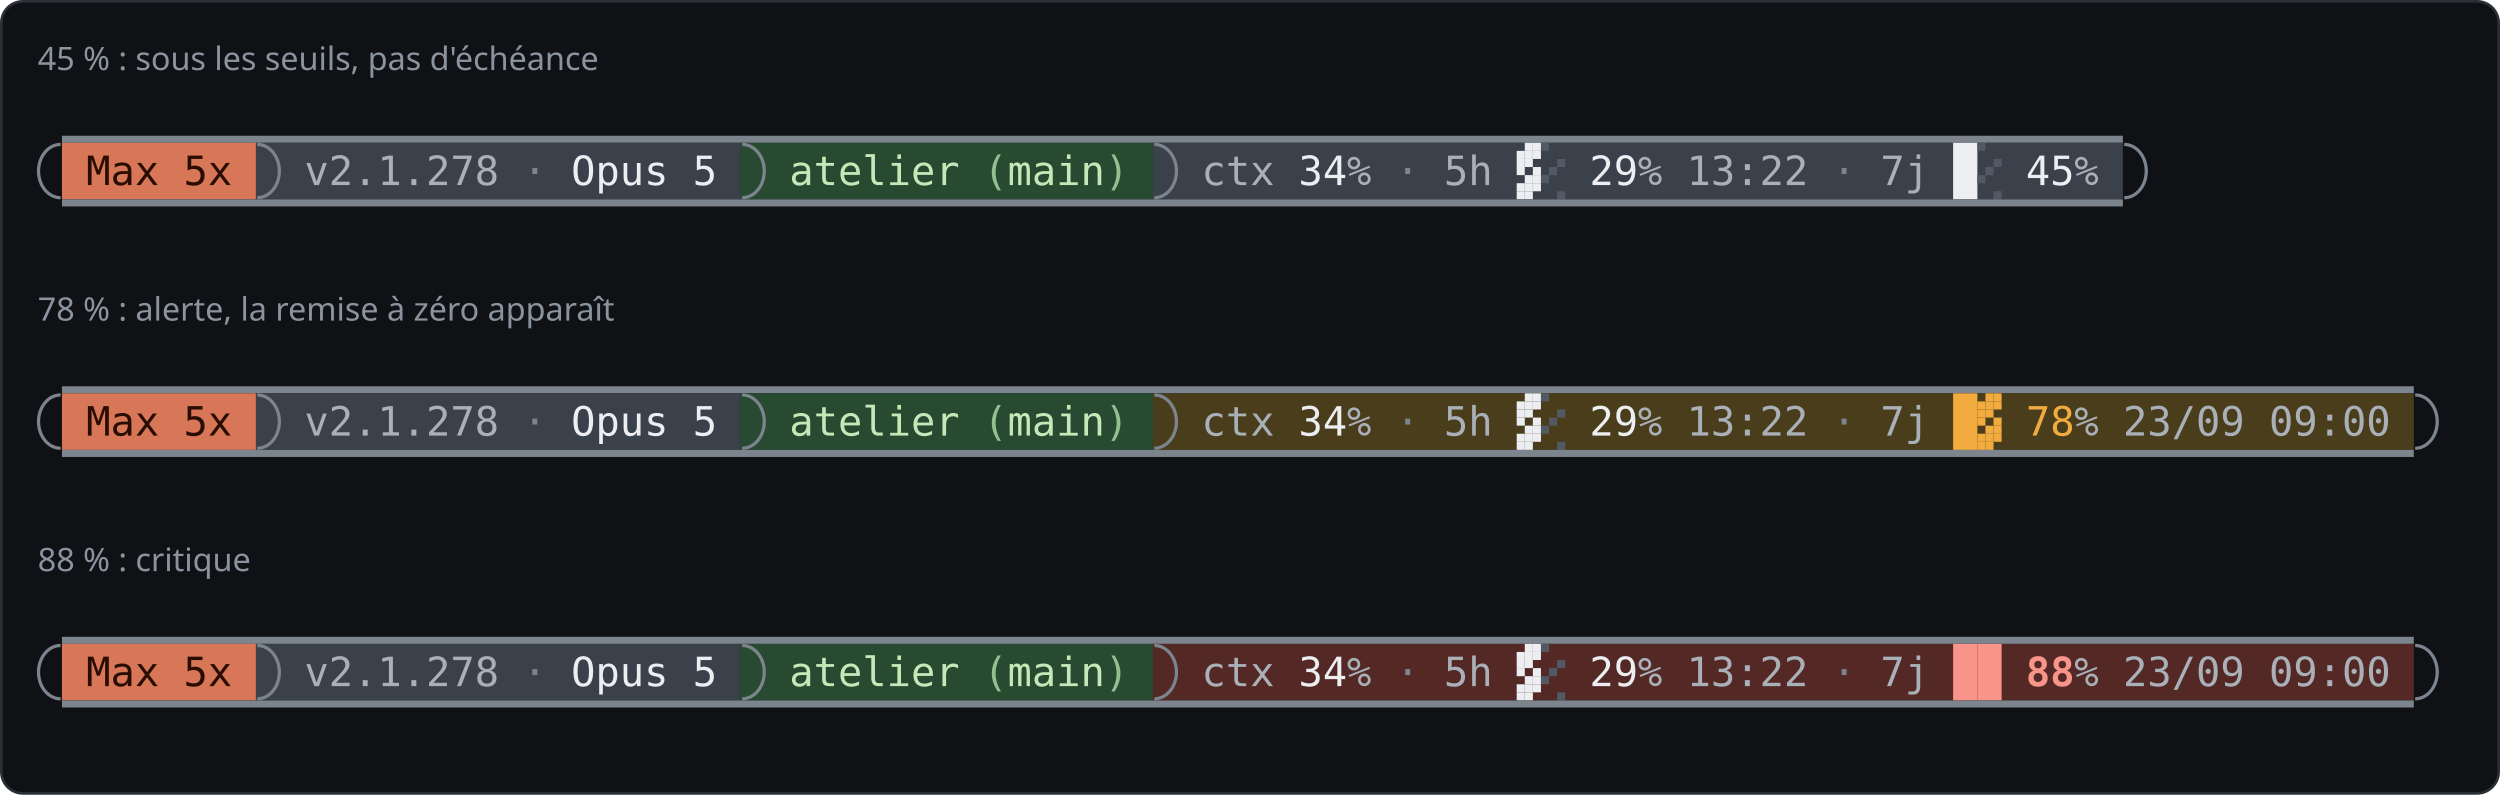
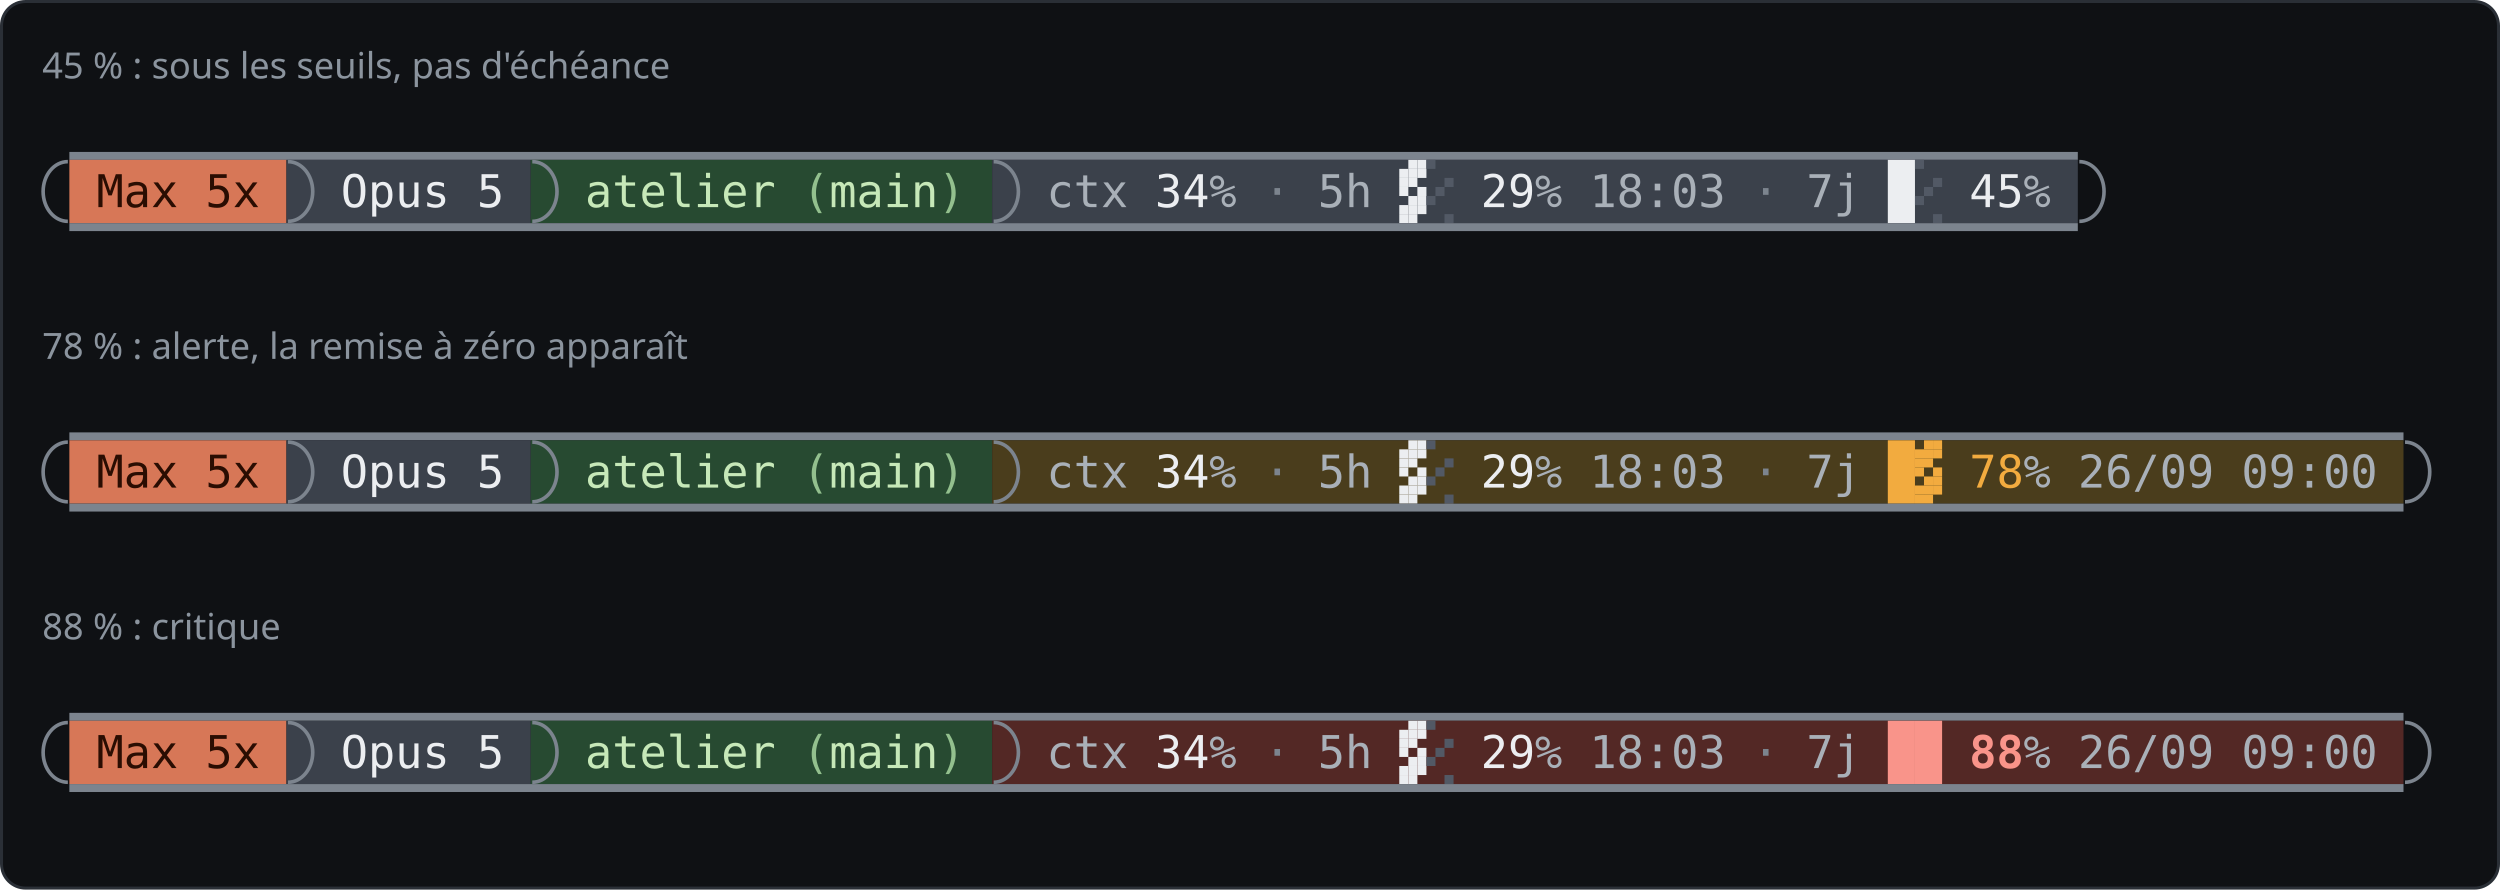
- <svg xmlns="http://www.w3.org/2000/svg" width="928" height="295" viewBox="0 0 928 295" role="img" aria-labelledby="titre">
+ <svg xmlns="http://www.w3.org/2000/svg" width="829" height="295" viewBox="0 0 829 295" role="img" aria-labelledby="titre">
  <style>text{font-family:'Cascadia Mono','Consolas','DejaVu Sans Mono',monospace;font-size:15px;dominant-baseline:central;white-space:pre}.l{font-family:'Segoe UI',system-ui,sans-serif;font-size:12px;fill:#8b949e;dominant-baseline:auto}</style>
-   <rect x="0.5" y="0.5" width="927" height="294" rx="8" fill="#0f1114" stroke="#2a2f36" />
+   <rect x="0.5" y="0.5" width="828" height="294" rx="8" fill="#0f1114" stroke="#2a2f36" />
  <text class="l" x="14" y="26">45 % : sous les seuils, pas d'échéance</text>
-   <rect x="23" y="50.38" width="765" height="2.63" fill="rgb(124,132,142)" />
+   <rect x="23" y="50.38" width="666" height="2.63" fill="rgb(124,132,142)" />
  <rect x="23" y="53" width="72" height="21" fill="rgb(215,119,87)" />
-   <rect x="95" y="53" width="180" height="21" fill="rgb(59,65,75)" />
-   <rect x="275" y="53" width="153" height="21" fill="rgb(39,74,49)" />
-   <rect x="428" y="53" width="360" height="21" fill="rgb(59,65,75)" />
+   <rect x="95" y="53" width="81" height="21" fill="rgb(59,65,75)" />
+   <rect x="176" y="53" width="153" height="21" fill="rgb(39,74,49)" />
+   <rect x="329" y="53" width="360" height="21" fill="rgb(59,65,75)" />
  <path d="M 22.5,53.6 A 8.2,9.9 0 0 0 22.5,73.4" fill="none" stroke="rgb(124,132,142)" stroke-width="1.2" />
  <path d="M 95.5,53.6 A 8.2,9.9 0 0 1 95.5,73.4" fill="none" stroke="rgb(124,132,142)" stroke-width="1.2" />
-   <path d="M 275.5,53.6 A 8.2,9.9 0 0 1 275.5,73.4" fill="none" stroke="rgb(124,132,142)" stroke-width="1.2" />
-   <path d="M 428.5,53.6 A 8.2,9.9 0 0 1 428.5,73.4" fill="none" stroke="rgb(124,132,142)" stroke-width="1.2" />
-   <rect x="566" y="53" width="3" height="3" fill="rgb(236,238,241)" />
-   <rect x="569" y="53" width="3" height="3" fill="rgb(236,238,241)" />
-   <rect x="563" y="56" width="3" height="3" fill="rgb(236,238,241)" />
-   <rect x="566" y="56" width="3" height="3" fill="rgb(236,238,241)" />
-   <rect x="569" y="56" width="3" height="3" fill="rgb(236,238,241)" />
-   <rect x="563" y="59" width="3" height="3" fill="rgb(236,238,241)" />
-   <rect x="566" y="59" width="3" height="3" fill="rgb(236,238,241)" />
-   <rect x="563" y="62" width="3" height="3" fill="rgb(236,238,241)" />
-   <rect x="569" y="62" width="3" height="3" fill="rgb(236,238,241)" />
-   <rect x="566" y="65" width="3" height="3" fill="rgb(236,238,241)" />
-   <rect x="569" y="65" width="3" height="3" fill="rgb(236,238,241)" />
-   <rect x="563" y="68" width="3" height="3" fill="rgb(236,238,241)" />
-   <rect x="566" y="68" width="3" height="3" fill="rgb(236,238,241)" />
-   <rect x="569" y="68" width="3" height="3" fill="rgb(236,238,241)" />
-   <rect x="563" y="71" width="3" height="3" fill="rgb(236,238,241)" />
-   <rect x="566" y="71" width="3" height="3" fill="rgb(236,238,241)" />
-   <rect x="572" y="53" width="3" height="3" fill="rgb(82,89,101)" />
-   <rect x="578" y="59" width="3" height="3" fill="rgb(82,89,101)" />
-   <rect x="575" y="62" width="3" height="3" fill="rgb(82,89,101)" />
-   <rect x="572" y="65" width="3" height="3" fill="rgb(82,89,101)" />
-   <rect x="578" y="71" width="3" height="3" fill="rgb(82,89,101)" />
-   <rect x="725" y="53" width="9" height="21" fill="rgb(236,238,241)" />
-   <rect x="734" y="53" width="3" height="3" fill="rgb(82,89,101)" />
-   <rect x="740" y="59" width="3" height="3" fill="rgb(82,89,101)" />
-   <rect x="737" y="62" width="3" height="3" fill="rgb(82,89,101)" />
-   <rect x="734" y="65" width="3" height="3" fill="rgb(82,89,101)" />
-   <rect x="740" y="71" width="3" height="3" fill="rgb(82,89,101)" />
-   <path d="M 788.5,53.6 A 8.2,9.9 0 0 1 788.5,73.4" fill="none" stroke="rgb(124,132,142)" stroke-width="1.2" />
+   <path d="M 176.5,53.6 A 8.2,9.9 0 0 1 176.5,73.4" fill="none" stroke="rgb(124,132,142)" stroke-width="1.2" />
+   <path d="M 329.5,53.6 A 8.2,9.9 0 0 1 329.5,73.4" fill="none" stroke="rgb(124,132,142)" stroke-width="1.2" />
+   <rect x="467" y="53" width="3" height="3" fill="rgb(236,238,241)" />
+   <rect x="470" y="53" width="3" height="3" fill="rgb(236,238,241)" />
+   <rect x="464" y="56" width="3" height="3" fill="rgb(236,238,241)" />
+   <rect x="467" y="56" width="3" height="3" fill="rgb(236,238,241)" />
+   <rect x="470" y="56" width="3" height="3" fill="rgb(236,238,241)" />
+   <rect x="464" y="59" width="3" height="3" fill="rgb(236,238,241)" />
+   <rect x="467" y="59" width="3" height="3" fill="rgb(236,238,241)" />
+   <rect x="464" y="62" width="3" height="3" fill="rgb(236,238,241)" />
+   <rect x="470" y="62" width="3" height="3" fill="rgb(236,238,241)" />
+   <rect x="467" y="65" width="3" height="3" fill="rgb(236,238,241)" />
+   <rect x="470" y="65" width="3" height="3" fill="rgb(236,238,241)" />
+   <rect x="464" y="68" width="3" height="3" fill="rgb(236,238,241)" />
+   <rect x="467" y="68" width="3" height="3" fill="rgb(236,238,241)" />
+   <rect x="470" y="68" width="3" height="3" fill="rgb(236,238,241)" />
+   <rect x="464" y="71" width="3" height="3" fill="rgb(236,238,241)" />
+   <rect x="467" y="71" width="3" height="3" fill="rgb(236,238,241)" />
+   <rect x="473" y="53" width="3" height="3" fill="rgb(82,89,101)" />
+   <rect x="479" y="59" width="3" height="3" fill="rgb(82,89,101)" />
+   <rect x="476" y="62" width="3" height="3" fill="rgb(82,89,101)" />
+   <rect x="473" y="65" width="3" height="3" fill="rgb(82,89,101)" />
+   <rect x="479" y="71" width="3" height="3" fill="rgb(82,89,101)" />
+   <rect x="626" y="53" width="9" height="21" fill="rgb(236,238,241)" />
+   <rect x="635" y="53" width="3" height="3" fill="rgb(82,89,101)" />
+   <rect x="641" y="59" width="3" height="3" fill="rgb(82,89,101)" />
+   <rect x="638" y="62" width="3" height="3" fill="rgb(82,89,101)" />
+   <rect x="635" y="65" width="3" height="3" fill="rgb(82,89,101)" />
+   <rect x="641" y="71" width="3" height="3" fill="rgb(82,89,101)" />
+   <path d="M 689.5,53.6 A 8.2,9.9 0 0 1 689.5,73.4" fill="none" stroke="rgb(124,132,142)" stroke-width="1.2" />
  <text x="32" y="63.5" textLength="63" lengthAdjust="spacingAndGlyphs" fill="rgb(42,13,2)" xml:space="preserve">Max 5x </text>
-   <text x="113" y="63.5" textLength="72" lengthAdjust="spacingAndGlyphs" fill="rgb(169,176,184)" xml:space="preserve">v2.1.278</text>
-   <text x="185" y="63.5" textLength="27" lengthAdjust="spacingAndGlyphs" fill="rgb(124,132,142)" xml:space="preserve"> · </text>
-   <text x="212" y="63.5" textLength="63" lengthAdjust="spacingAndGlyphs" fill="rgb(236,238,241)" xml:space="preserve">Opus 5 </text>
-   <text x="293" y="63.5" textLength="63" lengthAdjust="spacingAndGlyphs" fill="rgb(198,232,184)" xml:space="preserve">atelier</text>
-   <text x="356" y="63.5" textLength="18" lengthAdjust="spacingAndGlyphs" fill="rgb(147,192,142)" xml:space="preserve"> (</text>
-   <text x="374" y="63.5" textLength="36" lengthAdjust="spacingAndGlyphs" fill="rgb(198,232,184)" xml:space="preserve">main</text>
-   <text x="410" y="63.5" textLength="18" lengthAdjust="spacingAndGlyphs" fill="rgb(147,192,142)" xml:space="preserve">) </text>
-   <text x="446" y="63.5" textLength="36" lengthAdjust="spacingAndGlyphs" fill="rgb(169,176,184)" xml:space="preserve">ctx </text>
-   <text x="482" y="63.5" textLength="18" lengthAdjust="spacingAndGlyphs" fill="rgb(236,238,241)" xml:space="preserve">34</text>
-   <text x="500" y="63.5" textLength="9" lengthAdjust="spacingAndGlyphs" fill="rgb(169,176,184)" xml:space="preserve">%</text>
-   <text x="509" y="63.5" textLength="27" lengthAdjust="spacingAndGlyphs" fill="rgb(124,132,142)" xml:space="preserve"> · </text>
-   <text x="536" y="63.5" textLength="27" lengthAdjust="spacingAndGlyphs" fill="rgb(169,176,184)" xml:space="preserve">5h </text>
-   <text x="590" y="63.5" textLength="18" lengthAdjust="spacingAndGlyphs" fill="rgb(236,238,241)" xml:space="preserve">29</text>
-   <text x="608" y="63.5" textLength="63" lengthAdjust="spacingAndGlyphs" fill="rgb(169,176,184)" xml:space="preserve">% 13:22</text>
-   <text x="671" y="63.5" textLength="27" lengthAdjust="spacingAndGlyphs" fill="rgb(124,132,142)" xml:space="preserve"> · </text>
-   <text x="698" y="63.5" textLength="27" lengthAdjust="spacingAndGlyphs" fill="rgb(169,176,184)" xml:space="preserve">7j </text>
-   <text x="752" y="63.5" textLength="18" lengthAdjust="spacingAndGlyphs" fill="rgb(236,238,241)" xml:space="preserve">45</text>
-   <text x="770" y="63.5" textLength="18" lengthAdjust="spacingAndGlyphs" fill="rgb(169,176,184)" xml:space="preserve">% </text>
-   <rect x="23" y="74" width="765" height="2.63" fill="rgb(124,132,142)" />
+   <text x="113" y="63.5" textLength="63" lengthAdjust="spacingAndGlyphs" fill="rgb(236,238,241)" xml:space="preserve">Opus 5 </text>
+   <text x="194" y="63.5" textLength="63" lengthAdjust="spacingAndGlyphs" fill="rgb(198,232,184)" xml:space="preserve">atelier</text>
+   <text x="257" y="63.5" textLength="18" lengthAdjust="spacingAndGlyphs" fill="rgb(147,192,142)" xml:space="preserve"> (</text>
+   <text x="275" y="63.5" textLength="36" lengthAdjust="spacingAndGlyphs" fill="rgb(198,232,184)" xml:space="preserve">main</text>
+   <text x="311" y="63.5" textLength="18" lengthAdjust="spacingAndGlyphs" fill="rgb(147,192,142)" xml:space="preserve">) </text>
+   <text x="347" y="63.5" textLength="36" lengthAdjust="spacingAndGlyphs" fill="rgb(169,176,184)" xml:space="preserve">ctx </text>
+   <text x="383" y="63.5" textLength="18" lengthAdjust="spacingAndGlyphs" fill="rgb(236,238,241)" xml:space="preserve">34</text>
+   <text x="401" y="63.5" textLength="9" lengthAdjust="spacingAndGlyphs" fill="rgb(169,176,184)" xml:space="preserve">%</text>
+   <text x="410" y="63.5" textLength="27" lengthAdjust="spacingAndGlyphs" fill="rgb(124,132,142)" xml:space="preserve"> · </text>
+   <text x="437" y="63.5" textLength="27" lengthAdjust="spacingAndGlyphs" fill="rgb(169,176,184)" xml:space="preserve">5h </text>
+   <text x="491" y="63.5" textLength="18" lengthAdjust="spacingAndGlyphs" fill="rgb(236,238,241)" xml:space="preserve">29</text>
+   <text x="509" y="63.5" textLength="63" lengthAdjust="spacingAndGlyphs" fill="rgb(169,176,184)" xml:space="preserve">% 18:03</text>
+   <text x="572" y="63.5" textLength="27" lengthAdjust="spacingAndGlyphs" fill="rgb(124,132,142)" xml:space="preserve"> · </text>
+   <text x="599" y="63.5" textLength="27" lengthAdjust="spacingAndGlyphs" fill="rgb(169,176,184)" xml:space="preserve">7j </text>
+   <text x="653" y="63.5" textLength="18" lengthAdjust="spacingAndGlyphs" fill="rgb(236,238,241)" xml:space="preserve">45</text>
+   <text x="671" y="63.5" textLength="18" lengthAdjust="spacingAndGlyphs" fill="rgb(169,176,184)" xml:space="preserve">% </text>
+   <rect x="23" y="74" width="666" height="2.63" fill="rgb(124,132,142)" />
  <text class="l" x="14" y="119">78 % : alerte, la remise à zéro apparaît</text>
-   <rect x="23" y="143.38" width="873" height="2.63" fill="rgb(124,132,142)" />
+   <rect x="23" y="143.38" width="774" height="2.63" fill="rgb(124,132,142)" />
  <rect x="23" y="146" width="72" height="21" fill="rgb(215,119,87)" />
-   <rect x="95" y="146" width="180" height="21" fill="rgb(59,65,75)" />
-   <rect x="275" y="146" width="153" height="21" fill="rgb(39,74,49)" />
-   <rect x="428" y="146" width="468" height="21" fill="rgb(74,61,28)" />
+   <rect x="95" y="146" width="81" height="21" fill="rgb(59,65,75)" />
+   <rect x="176" y="146" width="153" height="21" fill="rgb(39,74,49)" />
+   <rect x="329" y="146" width="468" height="21" fill="rgb(74,61,28)" />
  <path d="M 22.5,146.6 A 8.2,9.9 0 0 0 22.5,166.4" fill="none" stroke="rgb(124,132,142)" stroke-width="1.2" />
  <path d="M 95.5,146.6 A 8.2,9.9 0 0 1 95.5,166.4" fill="none" stroke="rgb(124,132,142)" stroke-width="1.2" />
-   <path d="M 275.5,146.6 A 8.2,9.9 0 0 1 275.5,166.4" fill="none" stroke="rgb(124,132,142)" stroke-width="1.2" />
-   <path d="M 428.5,146.6 A 8.2,9.9 0 0 1 428.5,166.4" fill="none" stroke="rgb(124,132,142)" stroke-width="1.2" />
-   <rect x="566" y="146" width="3" height="3" fill="rgb(236,238,241)" />
-   <rect x="569" y="146" width="3" height="3" fill="rgb(236,238,241)" />
-   <rect x="563" y="149" width="3" height="3" fill="rgb(236,238,241)" />
-   <rect x="566" y="149" width="3" height="3" fill="rgb(236,238,241)" />
-   <rect x="569" y="149" width="3" height="3" fill="rgb(236,238,241)" />
-   <rect x="563" y="152" width="3" height="3" fill="rgb(236,238,241)" />
-   <rect x="566" y="152" width="3" height="3" fill="rgb(236,238,241)" />
-   <rect x="563" y="155" width="3" height="3" fill="rgb(236,238,241)" />
-   <rect x="569" y="155" width="3" height="3" fill="rgb(236,238,241)" />
-   <rect x="566" y="158" width="3" height="3" fill="rgb(236,238,241)" />
-   <rect x="569" y="158" width="3" height="3" fill="rgb(236,238,241)" />
-   <rect x="563" y="161" width="3" height="3" fill="rgb(236,238,241)" />
-   <rect x="566" y="161" width="3" height="3" fill="rgb(236,238,241)" />
-   <rect x="569" y="161" width="3" height="3" fill="rgb(236,238,241)" />
-   <rect x="563" y="164" width="3" height="3" fill="rgb(236,238,241)" />
-   <rect x="566" y="164" width="3" height="3" fill="rgb(236,238,241)" />
-   <rect x="572" y="146" width="3" height="3" fill="rgb(82,89,101)" />
-   <rect x="578" y="152" width="3" height="3" fill="rgb(82,89,101)" />
-   <rect x="575" y="155" width="3" height="3" fill="rgb(82,89,101)" />
-   <rect x="572" y="158" width="3" height="3" fill="rgb(82,89,101)" />
-   <rect x="578" y="164" width="3" height="3" fill="rgb(82,89,101)" />
-   <rect x="725" y="146" width="9" height="21" fill="rgb(242,171,63)" />
-   <rect x="737" y="146" width="3" height="3" fill="rgb(242,171,63)" />
-   <rect x="740" y="146" width="3" height="3" fill="rgb(242,171,63)" />
-   <rect x="734" y="149" width="3" height="3" fill="rgb(242,171,63)" />
-   <rect x="737" y="149" width="3" height="3" fill="rgb(242,171,63)" />
-   <rect x="740" y="149" width="3" height="3" fill="rgb(242,171,63)" />
-   <rect x="734" y="152" width="3" height="3" fill="rgb(242,171,63)" />
-   <rect x="737" y="152" width="3" height="3" fill="rgb(242,171,63)" />
-   <rect x="734" y="155" width="3" height="3" fill="rgb(242,171,63)" />
-   <rect x="740" y="155" width="3" height="3" fill="rgb(242,171,63)" />
-   <rect x="737" y="158" width="3" height="3" fill="rgb(242,171,63)" />
-   <rect x="740" y="158" width="3" height="3" fill="rgb(242,171,63)" />
-   <rect x="734" y="161" width="3" height="3" fill="rgb(242,171,63)" />
-   <rect x="737" y="161" width="3" height="3" fill="rgb(242,171,63)" />
-   <rect x="740" y="161" width="3" height="3" fill="rgb(242,171,63)" />
-   <rect x="734" y="164" width="3" height="3" fill="rgb(242,171,63)" />
-   <rect x="737" y="164" width="3" height="3" fill="rgb(242,171,63)" />
-   <path d="M 896.5,146.6 A 8.2,9.9 0 0 1 896.5,166.4" fill="none" stroke="rgb(124,132,142)" stroke-width="1.2" />
+   <path d="M 176.5,146.6 A 8.2,9.9 0 0 1 176.5,166.4" fill="none" stroke="rgb(124,132,142)" stroke-width="1.2" />
+   <path d="M 329.5,146.6 A 8.2,9.9 0 0 1 329.5,166.4" fill="none" stroke="rgb(124,132,142)" stroke-width="1.2" />
+   <rect x="467" y="146" width="3" height="3" fill="rgb(236,238,241)" />
+   <rect x="470" y="146" width="3" height="3" fill="rgb(236,238,241)" />
+   <rect x="464" y="149" width="3" height="3" fill="rgb(236,238,241)" />
+   <rect x="467" y="149" width="3" height="3" fill="rgb(236,238,241)" />
+   <rect x="470" y="149" width="3" height="3" fill="rgb(236,238,241)" />
+   <rect x="464" y="152" width="3" height="3" fill="rgb(236,238,241)" />
+   <rect x="467" y="152" width="3" height="3" fill="rgb(236,238,241)" />
+   <rect x="464" y="155" width="3" height="3" fill="rgb(236,238,241)" />
+   <rect x="470" y="155" width="3" height="3" fill="rgb(236,238,241)" />
+   <rect x="467" y="158" width="3" height="3" fill="rgb(236,238,241)" />
+   <rect x="470" y="158" width="3" height="3" fill="rgb(236,238,241)" />
+   <rect x="464" y="161" width="3" height="3" fill="rgb(236,238,241)" />
+   <rect x="467" y="161" width="3" height="3" fill="rgb(236,238,241)" />
+   <rect x="470" y="161" width="3" height="3" fill="rgb(236,238,241)" />
+   <rect x="464" y="164" width="3" height="3" fill="rgb(236,238,241)" />
+   <rect x="467" y="164" width="3" height="3" fill="rgb(236,238,241)" />
+   <rect x="473" y="146" width="3" height="3" fill="rgb(82,89,101)" />
+   <rect x="479" y="152" width="3" height="3" fill="rgb(82,89,101)" />
+   <rect x="476" y="155" width="3" height="3" fill="rgb(82,89,101)" />
+   <rect x="473" y="158" width="3" height="3" fill="rgb(82,89,101)" />
+   <rect x="479" y="164" width="3" height="3" fill="rgb(82,89,101)" />
+   <rect x="626" y="146" width="9" height="21" fill="rgb(242,171,63)" />
+   <rect x="638" y="146" width="3" height="3" fill="rgb(242,171,63)" />
+   <rect x="641" y="146" width="3" height="3" fill="rgb(242,171,63)" />
+   <rect x="635" y="149" width="3" height="3" fill="rgb(242,171,63)" />
+   <rect x="638" y="149" width="3" height="3" fill="rgb(242,171,63)" />
+   <rect x="641" y="149" width="3" height="3" fill="rgb(242,171,63)" />
+   <rect x="635" y="152" width="3" height="3" fill="rgb(242,171,63)" />
+   <rect x="638" y="152" width="3" height="3" fill="rgb(242,171,63)" />
+   <rect x="635" y="155" width="3" height="3" fill="rgb(242,171,63)" />
+   <rect x="641" y="155" width="3" height="3" fill="rgb(242,171,63)" />
+   <rect x="638" y="158" width="3" height="3" fill="rgb(242,171,63)" />
+   <rect x="641" y="158" width="3" height="3" fill="rgb(242,171,63)" />
+   <rect x="635" y="161" width="3" height="3" fill="rgb(242,171,63)" />
+   <rect x="638" y="161" width="3" height="3" fill="rgb(242,171,63)" />
+   <rect x="641" y="161" width="3" height="3" fill="rgb(242,171,63)" />
+   <rect x="635" y="164" width="3" height="3" fill="rgb(242,171,63)" />
+   <rect x="638" y="164" width="3" height="3" fill="rgb(242,171,63)" />
+   <path d="M 797.5,146.6 A 8.2,9.9 0 0 1 797.5,166.4" fill="none" stroke="rgb(124,132,142)" stroke-width="1.2" />
  <text x="32" y="156.5" textLength="63" lengthAdjust="spacingAndGlyphs" fill="rgb(42,13,2)" xml:space="preserve">Max 5x </text>
-   <text x="113" y="156.5" textLength="72" lengthAdjust="spacingAndGlyphs" fill="rgb(169,176,184)" xml:space="preserve">v2.1.278</text>
-   <text x="185" y="156.5" textLength="27" lengthAdjust="spacingAndGlyphs" fill="rgb(124,132,142)" xml:space="preserve"> · </text>
-   <text x="212" y="156.5" textLength="63" lengthAdjust="spacingAndGlyphs" fill="rgb(236,238,241)" xml:space="preserve">Opus 5 </text>
-   <text x="293" y="156.5" textLength="63" lengthAdjust="spacingAndGlyphs" fill="rgb(198,232,184)" xml:space="preserve">atelier</text>
-   <text x="356" y="156.5" textLength="18" lengthAdjust="spacingAndGlyphs" fill="rgb(147,192,142)" xml:space="preserve"> (</text>
-   <text x="374" y="156.5" textLength="36" lengthAdjust="spacingAndGlyphs" fill="rgb(198,232,184)" xml:space="preserve">main</text>
-   <text x="410" y="156.5" textLength="18" lengthAdjust="spacingAndGlyphs" fill="rgb(147,192,142)" xml:space="preserve">) </text>
-   <text x="446" y="156.5" textLength="36" lengthAdjust="spacingAndGlyphs" fill="rgb(169,176,184)" xml:space="preserve">ctx </text>
-   <text x="482" y="156.5" textLength="18" lengthAdjust="spacingAndGlyphs" fill="rgb(236,238,241)" xml:space="preserve">34</text>
-   <text x="500" y="156.5" textLength="9" lengthAdjust="spacingAndGlyphs" fill="rgb(169,176,184)" xml:space="preserve">%</text>
-   <text x="509" y="156.5" textLength="27" lengthAdjust="spacingAndGlyphs" fill="rgb(124,132,142)" xml:space="preserve"> · </text>
-   <text x="536" y="156.5" textLength="27" lengthAdjust="spacingAndGlyphs" fill="rgb(169,176,184)" xml:space="preserve">5h </text>
-   <text x="590" y="156.5" textLength="18" lengthAdjust="spacingAndGlyphs" fill="rgb(236,238,241)" xml:space="preserve">29</text>
-   <text x="608" y="156.5" textLength="63" lengthAdjust="spacingAndGlyphs" fill="rgb(169,176,184)" xml:space="preserve">% 13:22</text>
-   <text x="671" y="156.5" textLength="27" lengthAdjust="spacingAndGlyphs" fill="rgb(124,132,142)" xml:space="preserve"> · </text>
-   <text x="698" y="156.5" textLength="27" lengthAdjust="spacingAndGlyphs" fill="rgb(169,176,184)" xml:space="preserve">7j </text>
-   <text x="743" y="156.5" textLength="27" lengthAdjust="spacingAndGlyphs" fill="rgb(242,171,63)" xml:space="preserve"> 78</text>
-   <text x="770" y="156.5" textLength="126" lengthAdjust="spacingAndGlyphs" fill="rgb(169,176,184)" xml:space="preserve">% 23/09 09:00 </text>
-   <rect x="23" y="167" width="873" height="2.63" fill="rgb(124,132,142)" />
+   <text x="113" y="156.5" textLength="63" lengthAdjust="spacingAndGlyphs" fill="rgb(236,238,241)" xml:space="preserve">Opus 5 </text>
+   <text x="194" y="156.5" textLength="63" lengthAdjust="spacingAndGlyphs" fill="rgb(198,232,184)" xml:space="preserve">atelier</text>
+   <text x="257" y="156.5" textLength="18" lengthAdjust="spacingAndGlyphs" fill="rgb(147,192,142)" xml:space="preserve"> (</text>
+   <text x="275" y="156.5" textLength="36" lengthAdjust="spacingAndGlyphs" fill="rgb(198,232,184)" xml:space="preserve">main</text>
+   <text x="311" y="156.5" textLength="18" lengthAdjust="spacingAndGlyphs" fill="rgb(147,192,142)" xml:space="preserve">) </text>
+   <text x="347" y="156.5" textLength="36" lengthAdjust="spacingAndGlyphs" fill="rgb(169,176,184)" xml:space="preserve">ctx </text>
+   <text x="383" y="156.5" textLength="18" lengthAdjust="spacingAndGlyphs" fill="rgb(236,238,241)" xml:space="preserve">34</text>
+   <text x="401" y="156.5" textLength="9" lengthAdjust="spacingAndGlyphs" fill="rgb(169,176,184)" xml:space="preserve">%</text>
+   <text x="410" y="156.5" textLength="27" lengthAdjust="spacingAndGlyphs" fill="rgb(124,132,142)" xml:space="preserve"> · </text>
+   <text x="437" y="156.5" textLength="27" lengthAdjust="spacingAndGlyphs" fill="rgb(169,176,184)" xml:space="preserve">5h </text>
+   <text x="491" y="156.5" textLength="18" lengthAdjust="spacingAndGlyphs" fill="rgb(236,238,241)" xml:space="preserve">29</text>
+   <text x="509" y="156.5" textLength="63" lengthAdjust="spacingAndGlyphs" fill="rgb(169,176,184)" xml:space="preserve">% 18:03</text>
+   <text x="572" y="156.5" textLength="27" lengthAdjust="spacingAndGlyphs" fill="rgb(124,132,142)" xml:space="preserve"> · </text>
+   <text x="599" y="156.5" textLength="27" lengthAdjust="spacingAndGlyphs" fill="rgb(169,176,184)" xml:space="preserve">7j </text>
+   <text x="644" y="156.5" textLength="27" lengthAdjust="spacingAndGlyphs" fill="rgb(242,171,63)" xml:space="preserve"> 78</text>
+   <text x="671" y="156.5" textLength="126" lengthAdjust="spacingAndGlyphs" fill="rgb(169,176,184)" xml:space="preserve">% 26/09 09:00 </text>
+   <rect x="23" y="167" width="774" height="2.63" fill="rgb(124,132,142)" />
  <text class="l" x="14" y="212">88 % : critique</text>
-   <rect x="23" y="236.38" width="873" height="2.63" fill="rgb(124,132,142)" />
+   <rect x="23" y="236.38" width="774" height="2.63" fill="rgb(124,132,142)" />
  <rect x="23" y="239" width="72" height="21" fill="rgb(215,119,87)" />
-   <rect x="95" y="239" width="180" height="21" fill="rgb(59,65,75)" />
-   <rect x="275" y="239" width="153" height="21" fill="rgb(39,74,49)" />
-   <rect x="428" y="239" width="468" height="21" fill="rgb(83,40,37)" />
+   <rect x="95" y="239" width="81" height="21" fill="rgb(59,65,75)" />
+   <rect x="176" y="239" width="153" height="21" fill="rgb(39,74,49)" />
+   <rect x="329" y="239" width="468" height="21" fill="rgb(83,40,37)" />
  <path d="M 22.5,239.6 A 8.2,9.9 0 0 0 22.5,259.4" fill="none" stroke="rgb(124,132,142)" stroke-width="1.2" />
  <path d="M 95.5,239.6 A 8.2,9.9 0 0 1 95.5,259.4" fill="none" stroke="rgb(124,132,142)" stroke-width="1.2" />
-   <path d="M 275.5,239.6 A 8.2,9.9 0 0 1 275.5,259.4" fill="none" stroke="rgb(124,132,142)" stroke-width="1.2" />
-   <path d="M 428.5,239.6 A 8.2,9.9 0 0 1 428.5,259.4" fill="none" stroke="rgb(124,132,142)" stroke-width="1.2" />
-   <rect x="566" y="239" width="3" height="3" fill="rgb(236,238,241)" />
-   <rect x="569" y="239" width="3" height="3" fill="rgb(236,238,241)" />
-   <rect x="563" y="242" width="3" height="3" fill="rgb(236,238,241)" />
-   <rect x="566" y="242" width="3" height="3" fill="rgb(236,238,241)" />
-   <rect x="569" y="242" width="3" height="3" fill="rgb(236,238,241)" />
-   <rect x="563" y="245" width="3" height="3" fill="rgb(236,238,241)" />
-   <rect x="566" y="245" width="3" height="3" fill="rgb(236,238,241)" />
-   <rect x="563" y="248" width="3" height="3" fill="rgb(236,238,241)" />
-   <rect x="569" y="248" width="3" height="3" fill="rgb(236,238,241)" />
-   <rect x="566" y="251" width="3" height="3" fill="rgb(236,238,241)" />
-   <rect x="569" y="251" width="3" height="3" fill="rgb(236,238,241)" />
-   <rect x="563" y="254" width="3" height="3" fill="rgb(236,238,241)" />
-   <rect x="566" y="254" width="3" height="3" fill="rgb(236,238,241)" />
-   <rect x="569" y="254" width="3" height="3" fill="rgb(236,238,241)" />
-   <rect x="563" y="257" width="3" height="3" fill="rgb(236,238,241)" />
-   <rect x="566" y="257" width="3" height="3" fill="rgb(236,238,241)" />
-   <rect x="572" y="239" width="3" height="3" fill="rgb(82,89,101)" />
-   <rect x="578" y="245" width="3" height="3" fill="rgb(82,89,101)" />
-   <rect x="575" y="248" width="3" height="3" fill="rgb(82,89,101)" />
-   <rect x="572" y="251" width="3" height="3" fill="rgb(82,89,101)" />
-   <rect x="578" y="257" width="3" height="3" fill="rgb(82,89,101)" />
-   <rect x="725" y="239" width="9" height="21" fill="rgb(249,148,138)" />
-   <rect x="734" y="239" width="9" height="21" fill="rgb(249,148,138)" />
-   <path d="M 896.5,239.6 A 8.2,9.9 0 0 1 896.5,259.4" fill="none" stroke="rgb(124,132,142)" stroke-width="1.2" />
+   <path d="M 176.5,239.6 A 8.2,9.9 0 0 1 176.5,259.4" fill="none" stroke="rgb(124,132,142)" stroke-width="1.2" />
+   <path d="M 329.5,239.6 A 8.2,9.9 0 0 1 329.5,259.4" fill="none" stroke="rgb(124,132,142)" stroke-width="1.2" />
+   <rect x="467" y="239" width="3" height="3" fill="rgb(236,238,241)" />
+   <rect x="470" y="239" width="3" height="3" fill="rgb(236,238,241)" />
+   <rect x="464" y="242" width="3" height="3" fill="rgb(236,238,241)" />
+   <rect x="467" y="242" width="3" height="3" fill="rgb(236,238,241)" />
+   <rect x="470" y="242" width="3" height="3" fill="rgb(236,238,241)" />
+   <rect x="464" y="245" width="3" height="3" fill="rgb(236,238,241)" />
+   <rect x="467" y="245" width="3" height="3" fill="rgb(236,238,241)" />
+   <rect x="464" y="248" width="3" height="3" fill="rgb(236,238,241)" />
+   <rect x="470" y="248" width="3" height="3" fill="rgb(236,238,241)" />
+   <rect x="467" y="251" width="3" height="3" fill="rgb(236,238,241)" />
+   <rect x="470" y="251" width="3" height="3" fill="rgb(236,238,241)" />
+   <rect x="464" y="254" width="3" height="3" fill="rgb(236,238,241)" />
+   <rect x="467" y="254" width="3" height="3" fill="rgb(236,238,241)" />
+   <rect x="470" y="254" width="3" height="3" fill="rgb(236,238,241)" />
+   <rect x="464" y="257" width="3" height="3" fill="rgb(236,238,241)" />
+   <rect x="467" y="257" width="3" height="3" fill="rgb(236,238,241)" />
+   <rect x="473" y="239" width="3" height="3" fill="rgb(82,89,101)" />
+   <rect x="479" y="245" width="3" height="3" fill="rgb(82,89,101)" />
+   <rect x="476" y="248" width="3" height="3" fill="rgb(82,89,101)" />
+   <rect x="473" y="251" width="3" height="3" fill="rgb(82,89,101)" />
+   <rect x="479" y="257" width="3" height="3" fill="rgb(82,89,101)" />
+   <rect x="626" y="239" width="9" height="21" fill="rgb(249,148,138)" />
+   <rect x="635" y="239" width="9" height="21" fill="rgb(249,148,138)" />
+   <path d="M 797.5,239.6 A 8.2,9.9 0 0 1 797.5,259.4" fill="none" stroke="rgb(124,132,142)" stroke-width="1.2" />
  <text x="32" y="249.5" textLength="63" lengthAdjust="spacingAndGlyphs" fill="rgb(42,13,2)" xml:space="preserve">Max 5x </text>
-   <text x="113" y="249.5" textLength="72" lengthAdjust="spacingAndGlyphs" fill="rgb(169,176,184)" xml:space="preserve">v2.1.278</text>
-   <text x="185" y="249.5" textLength="27" lengthAdjust="spacingAndGlyphs" fill="rgb(124,132,142)" xml:space="preserve"> · </text>
-   <text x="212" y="249.5" textLength="63" lengthAdjust="spacingAndGlyphs" fill="rgb(236,238,241)" xml:space="preserve">Opus 5 </text>
-   <text x="293" y="249.5" textLength="63" lengthAdjust="spacingAndGlyphs" fill="rgb(198,232,184)" xml:space="preserve">atelier</text>
-   <text x="356" y="249.5" textLength="18" lengthAdjust="spacingAndGlyphs" fill="rgb(147,192,142)" xml:space="preserve"> (</text>
-   <text x="374" y="249.5" textLength="36" lengthAdjust="spacingAndGlyphs" fill="rgb(198,232,184)" xml:space="preserve">main</text>
-   <text x="410" y="249.5" textLength="18" lengthAdjust="spacingAndGlyphs" fill="rgb(147,192,142)" xml:space="preserve">) </text>
-   <text x="446" y="249.5" textLength="36" lengthAdjust="spacingAndGlyphs" fill="rgb(169,176,184)" xml:space="preserve">ctx </text>
-   <text x="482" y="249.5" textLength="18" lengthAdjust="spacingAndGlyphs" fill="rgb(236,238,241)" xml:space="preserve">34</text>
-   <text x="500" y="249.5" textLength="9" lengthAdjust="spacingAndGlyphs" fill="rgb(169,176,184)" xml:space="preserve">%</text>
-   <text x="509" y="249.5" textLength="27" lengthAdjust="spacingAndGlyphs" fill="rgb(124,132,142)" xml:space="preserve"> · </text>
-   <text x="536" y="249.5" textLength="27" lengthAdjust="spacingAndGlyphs" fill="rgb(169,176,184)" xml:space="preserve">5h </text>
-   <text x="590" y="249.5" textLength="18" lengthAdjust="spacingAndGlyphs" fill="rgb(236,238,241)" xml:space="preserve">29</text>
-   <text x="608" y="249.5" textLength="63" lengthAdjust="spacingAndGlyphs" fill="rgb(169,176,184)" xml:space="preserve">% 13:22</text>
-   <text x="671" y="249.5" textLength="27" lengthAdjust="spacingAndGlyphs" fill="rgb(124,132,142)" xml:space="preserve"> · </text>
-   <text x="698" y="249.5" textLength="27" lengthAdjust="spacingAndGlyphs" fill="rgb(169,176,184)" xml:space="preserve">7j </text>
-   <text x="752" y="249.5" textLength="18" lengthAdjust="spacingAndGlyphs" fill="rgb(249,148,138)" font-weight="bold" xml:space="preserve">88</text>
-   <text x="770" y="249.5" textLength="126" lengthAdjust="spacingAndGlyphs" fill="rgb(169,176,184)" xml:space="preserve">% 23/09 09:00 </text>
-   <rect x="23" y="260" width="873" height="2.63" fill="rgb(124,132,142)" />
+   <text x="113" y="249.5" textLength="63" lengthAdjust="spacingAndGlyphs" fill="rgb(236,238,241)" xml:space="preserve">Opus 5 </text>
+   <text x="194" y="249.5" textLength="63" lengthAdjust="spacingAndGlyphs" fill="rgb(198,232,184)" xml:space="preserve">atelier</text>
+   <text x="257" y="249.5" textLength="18" lengthAdjust="spacingAndGlyphs" fill="rgb(147,192,142)" xml:space="preserve"> (</text>
+   <text x="275" y="249.5" textLength="36" lengthAdjust="spacingAndGlyphs" fill="rgb(198,232,184)" xml:space="preserve">main</text>
+   <text x="311" y="249.5" textLength="18" lengthAdjust="spacingAndGlyphs" fill="rgb(147,192,142)" xml:space="preserve">) </text>
+   <text x="347" y="249.5" textLength="36" lengthAdjust="spacingAndGlyphs" fill="rgb(169,176,184)" xml:space="preserve">ctx </text>
+   <text x="383" y="249.5" textLength="18" lengthAdjust="spacingAndGlyphs" fill="rgb(236,238,241)" xml:space="preserve">34</text>
+   <text x="401" y="249.5" textLength="9" lengthAdjust="spacingAndGlyphs" fill="rgb(169,176,184)" xml:space="preserve">%</text>
+   <text x="410" y="249.5" textLength="27" lengthAdjust="spacingAndGlyphs" fill="rgb(124,132,142)" xml:space="preserve"> · </text>
+   <text x="437" y="249.5" textLength="27" lengthAdjust="spacingAndGlyphs" fill="rgb(169,176,184)" xml:space="preserve">5h </text>
+   <text x="491" y="249.5" textLength="18" lengthAdjust="spacingAndGlyphs" fill="rgb(236,238,241)" xml:space="preserve">29</text>
+   <text x="509" y="249.5" textLength="63" lengthAdjust="spacingAndGlyphs" fill="rgb(169,176,184)" xml:space="preserve">% 18:03</text>
+   <text x="572" y="249.5" textLength="27" lengthAdjust="spacingAndGlyphs" fill="rgb(124,132,142)" xml:space="preserve"> · </text>
+   <text x="599" y="249.5" textLength="27" lengthAdjust="spacingAndGlyphs" fill="rgb(169,176,184)" xml:space="preserve">7j </text>
+   <text x="653" y="249.5" textLength="18" lengthAdjust="spacingAndGlyphs" fill="rgb(249,148,138)" font-weight="bold" xml:space="preserve">88</text>
+   <text x="671" y="249.5" textLength="126" lengthAdjust="spacingAndGlyphs" fill="rgb(169,176,184)" xml:space="preserve">% 26/09 09:00 </text>
+   <rect x="23" y="260" width="774" height="2.63" fill="rgb(124,132,142)" />
</svg>
